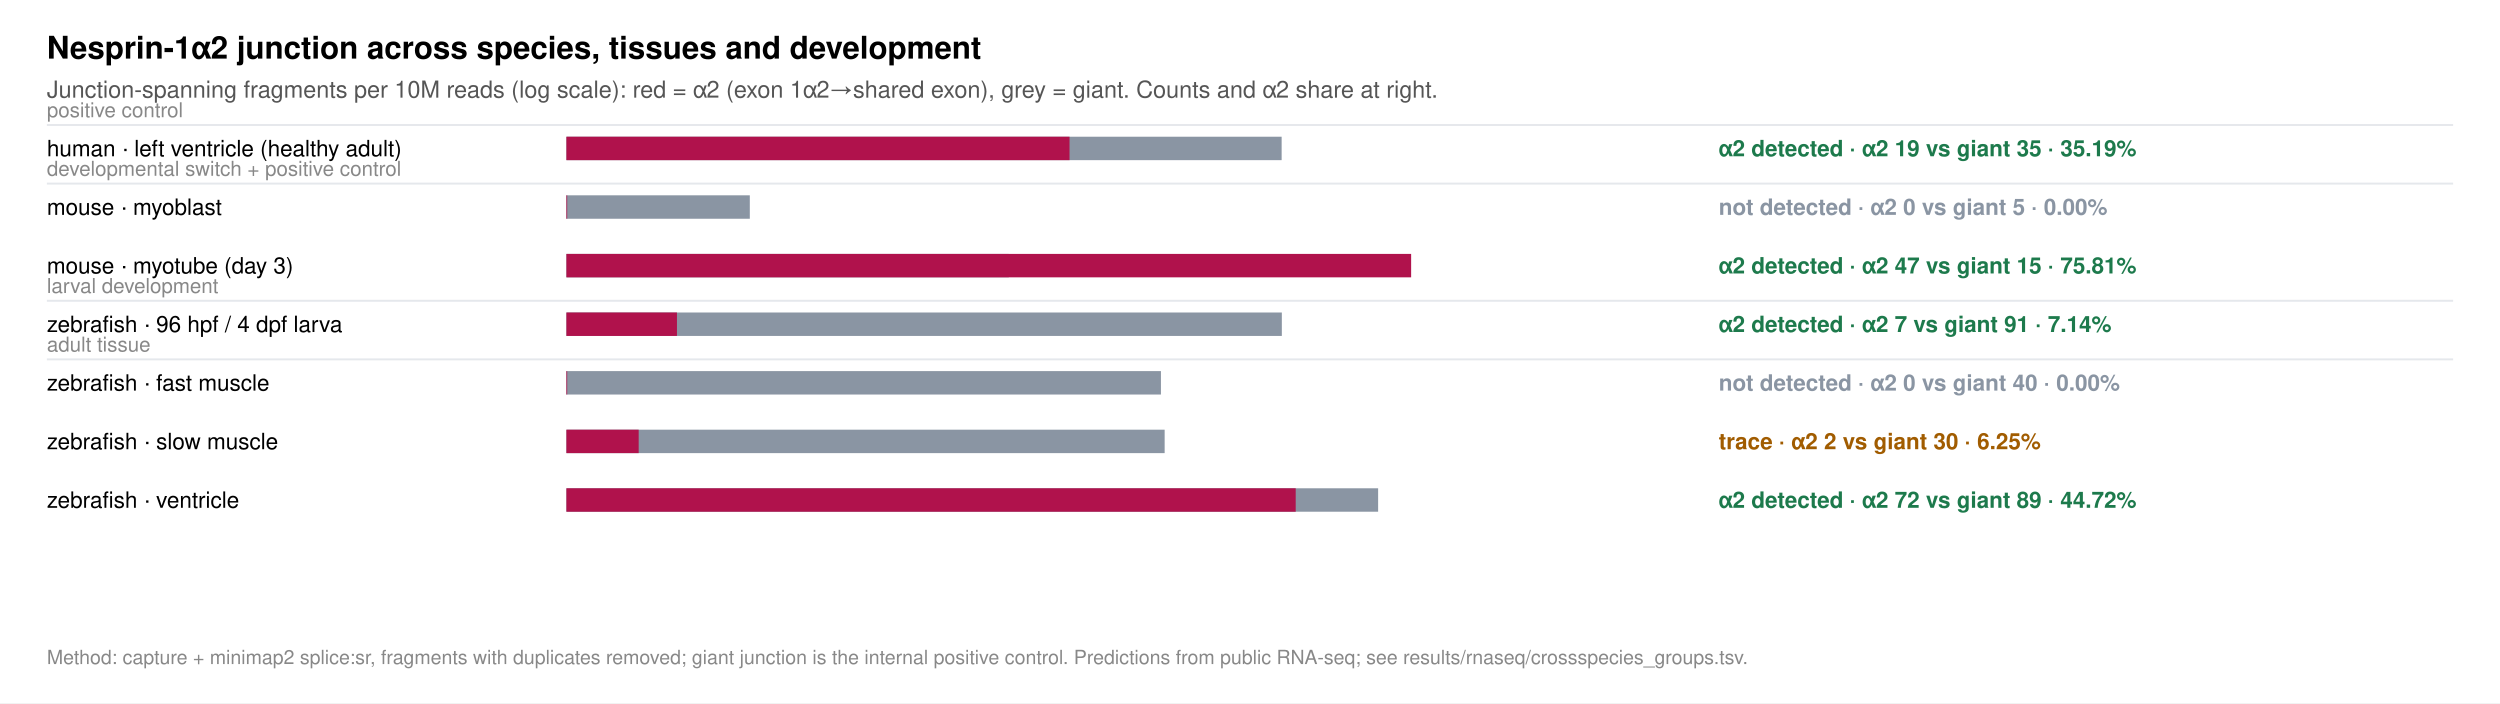
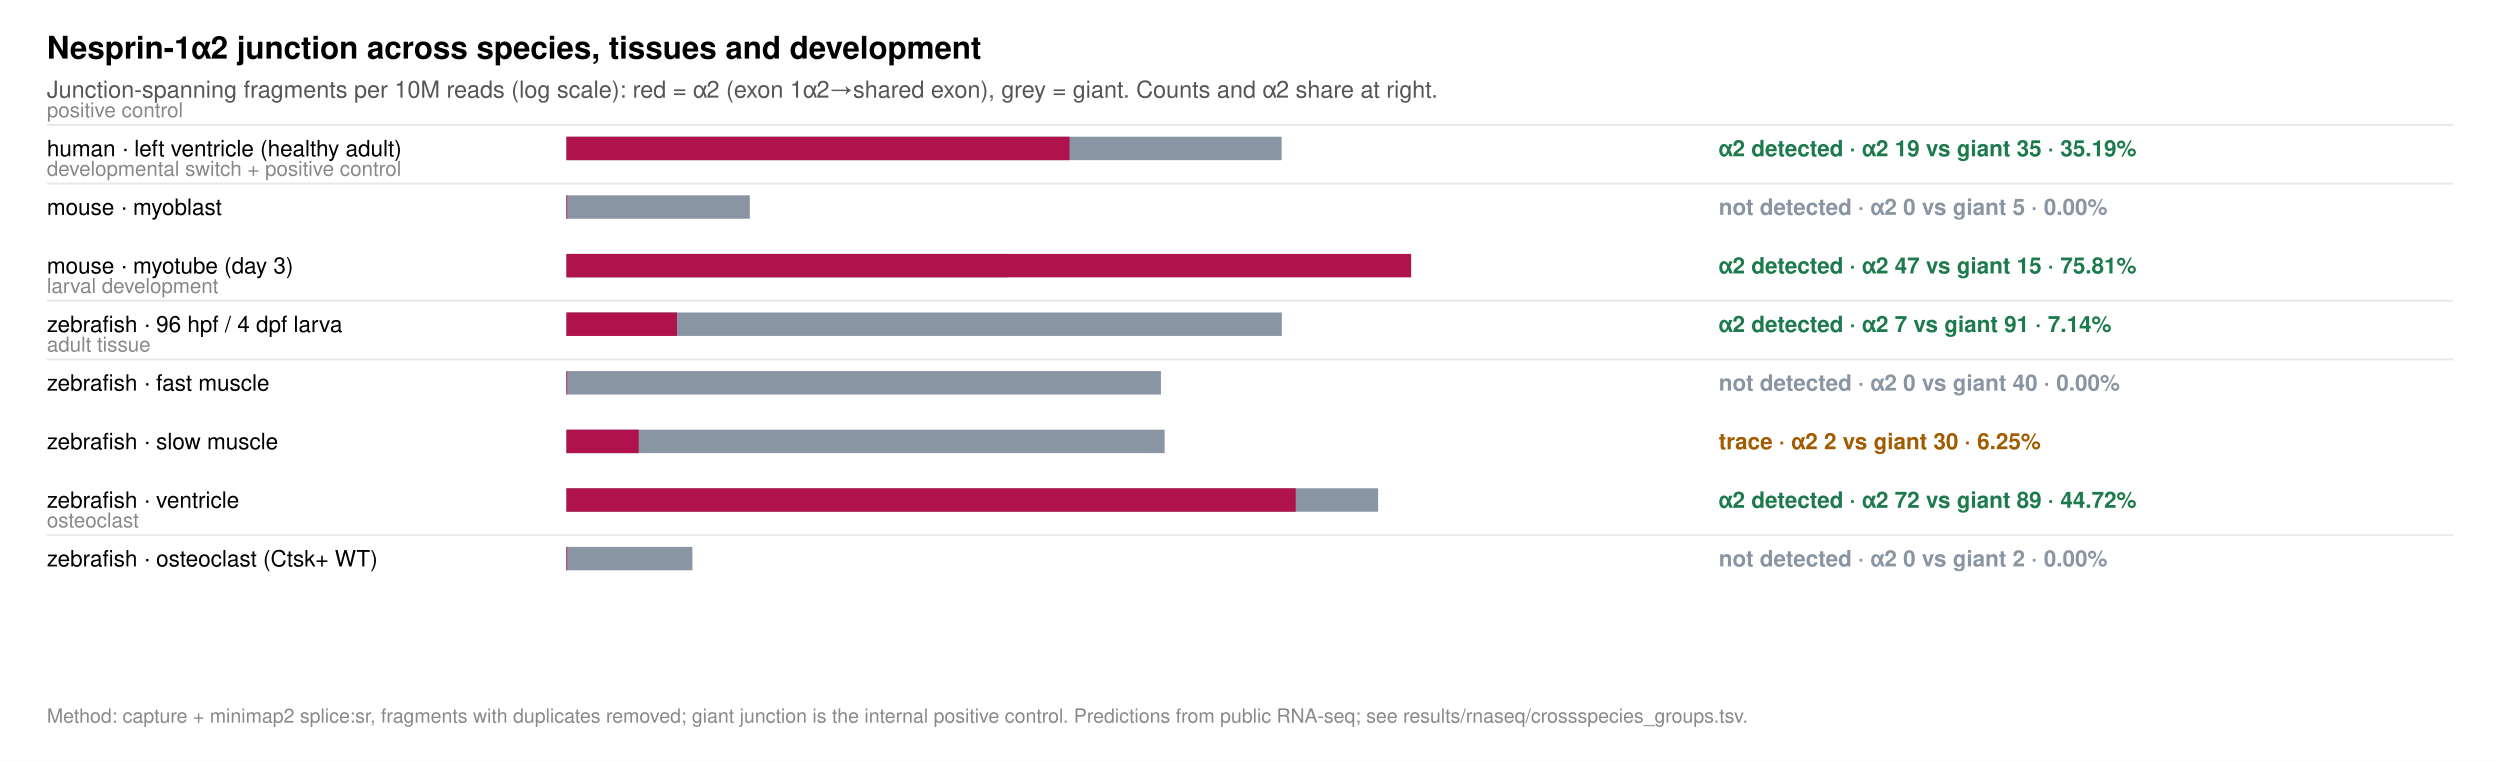
- <svg xmlns="http://www.w3.org/2000/svg" viewBox="0 0 1280 360" width="1280" height="360" font-family="Helvetica,Arial,sans-serif" font-size="12">
-   <rect width="1280" height="360" fill="#ffffff" />
+ <svg xmlns="http://www.w3.org/2000/svg" viewBox="0 0 1280 390" width="1280" height="390" font-family="Helvetica,Arial,sans-serif" font-size="12">
+   <rect width="1280" height="390" fill="#ffffff" />
  <text x="24" y="30" font-size="16" font-weight="bold">Nesprin-1α2 junction across species, tissues and development</text>
  <text x="24" y="50" fill="#555" font-size="12">Junction-spanning fragments per 10M reads (log scale): red = α2 (exon 1α2→shared exon), grey = giant. Counts and α2 share at right.</text>
  <text x="24" y="80" font-size="11.5">human · left ventricle (healthy adult)</text>
  <g transform="translate(290,70)">
    <rect x="0.0" y="0" width="366.2" height="12" fill="#8a95a3" />
  </g>
  <g transform="translate(290,70)">
    <rect x="0.0" y="0" width="257.6" height="12" fill="#b0124c" />
  </g>
  <text x="880" y="80" font-size="11.5" fill="#1d7a4c" font-weight="600">α2 detected · α2 19 vs giant 35 · 35.19%</text>
  <text x="24" y="110" font-size="11.5">mouse · myoblast</text>
  <g transform="translate(290,100)">
    <rect x="0.0" y="0" width="93.9" height="12" fill="#8a95a3" />
  </g>
  <g transform="translate(290,100)">
    <rect x="0.0" y="0" width="0.4" height="12" fill="#b0124c" />
  </g>
  <text x="880" y="110" font-size="11.5" fill="#8a95a3" font-weight="600">not detected · α2 0 vs giant 5 · 0.00%</text>
  <text x="24" y="140" font-size="11.5">mouse · myotube (day 3)</text>
  <g transform="translate(290,130)">
    <rect x="0.0" y="0" width="226.5" height="12" fill="#8a95a3" />
  </g>
  <g transform="translate(290,130)">
    <rect x="0.0" y="0" width="432.5" height="12" fill="#b0124c" />
  </g>
  <text x="880" y="140" font-size="11.5" fill="#1d7a4c" font-weight="600">α2 detected · α2 47 vs giant 15 · 75.81%</text>
  <text x="24" y="170" font-size="11.5">zebrafish · 96 hpf / 4 dpf larva</text>
  <g transform="translate(290,160)">
    <rect x="0.0" y="0" width="366.3" height="12" fill="#8a95a3" />
  </g>
  <g transform="translate(290,160)">
    <rect x="0.0" y="0" width="56.6" height="12" fill="#b0124c" />
  </g>
  <text x="880" y="170" font-size="11.5" fill="#1d7a4c" font-weight="600">α2 detected · α2 7 vs giant 91 · 7.14%</text>
  <text x="24" y="200" font-size="11.5">zebrafish · fast muscle</text>
  <g transform="translate(290,190)">
    <rect x="0.0" y="0" width="304.4" height="12" fill="#8a95a3" />
  </g>
  <g transform="translate(290,190)">
    <rect x="0.0" y="0" width="0.4" height="12" fill="#b0124c" />
  </g>
  <text x="880" y="200" font-size="11.5" fill="#8a95a3" font-weight="600">not detected · α2 0 vs giant 40 · 0.00%</text>
  <text x="24" y="230" font-size="11.5">zebrafish · slow muscle</text>
  <g transform="translate(290,220)">
    <rect x="0.0" y="0" width="306.3" height="12" fill="#8a95a3" />
  </g>
  <g transform="translate(290,220)">
    <rect x="0.0" y="0" width="37.0" height="12" fill="#b0124c" />
  </g>
  <text x="880" y="230" font-size="11.5" fill="#a15c00" font-weight="600">trace · α2 2 vs giant 30 · 6.25%</text>
  <text x="24" y="260" font-size="11.5">zebrafish · ventricle</text>
  <g transform="translate(290,250)">
    <rect x="0.0" y="0" width="415.6" height="12" fill="#8a95a3" />
  </g>
  <g transform="translate(290,250)">
    <rect x="0.0" y="0" width="373.4" height="12" fill="#b0124c" />
  </g>
  <text x="880" y="260" font-size="11.5" fill="#1d7a4c" font-weight="600">α2 detected · α2 72 vs giant 89 · 44.72%</text>
+   <text x="24" y="290" font-size="11.5">zebrafish · osteoclast (Ctsk+ WT)</text>
+   <g transform="translate(290,280)">
+     <rect x="0.0" y="0" width="64.5" height="12" fill="#8a95a3" />
+   </g>
+   <g transform="translate(290,280)">
+     <rect x="0.0" y="0" width="0.4" height="12" fill="#b0124c" />
+   </g>
+   <text x="880" y="290" font-size="11.5" fill="#8a95a3" font-weight="600">not detected · α2 0 vs giant 2 · 0.00%</text>
  <line x1="24" x2="1256" y1="64" y2="64" stroke="#e5e8ec" />
  <text x="24" y="60" font-size="10.5" fill="#888">positive control</text>
  <line x1="24" x2="1256" y1="94" y2="94" stroke="#e5e8ec" />
  <text x="24" y="90" font-size="10.5" fill="#888">developmental switch + positive control</text>
  <line x1="24" x2="1256" y1="154" y2="154" stroke="#e5e8ec" />
  <text x="24" y="150" font-size="10.5" fill="#888">larval development</text>
  <line x1="24" x2="1256" y1="184" y2="184" stroke="#e5e8ec" />
  <text x="24" y="180" font-size="10.5" fill="#888">adult tissue</text>
-   <text x="24" y="340" fill="#888" font-size="10">Method: capture + minimap2 splice:sr, fragments with duplicates removed; giant junction is the internal positive control. Predictions from public RNA-seq; see results/rnaseq/crossspecies_groups.tsv.</text>
+   <line x1="24" x2="1256" y1="274" y2="274" stroke="#e5e8ec" />
+   <text x="24" y="270" font-size="10.5" fill="#888">osteoclast</text>
+   <text x="24" y="370" fill="#888" font-size="10">Method: capture + minimap2 splice:sr, fragments with duplicates removed; giant junction is the internal positive control. Predictions from public RNA-seq; see results/rnaseq/crossspecies_groups.tsv.</text>
</svg>
